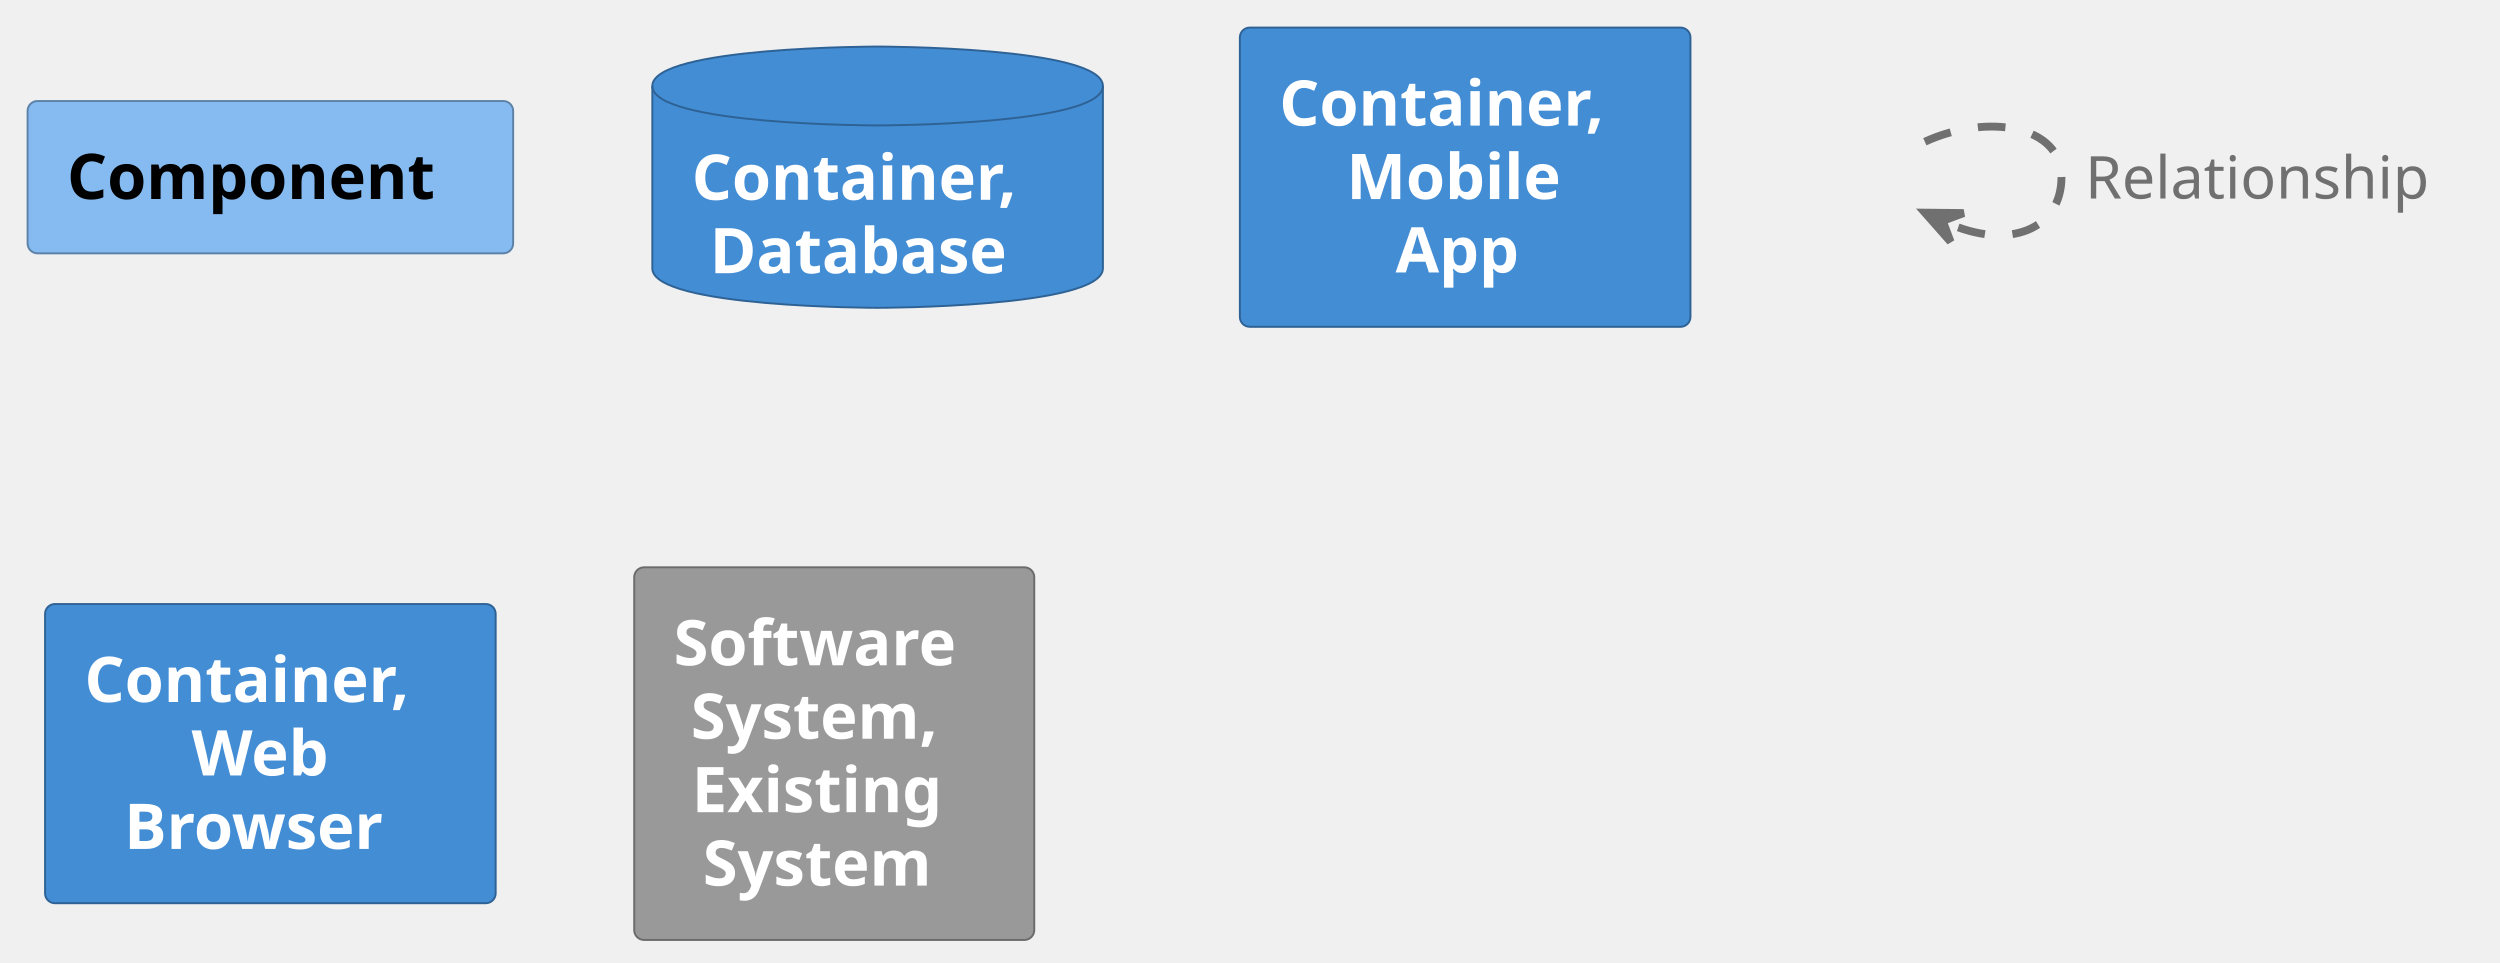
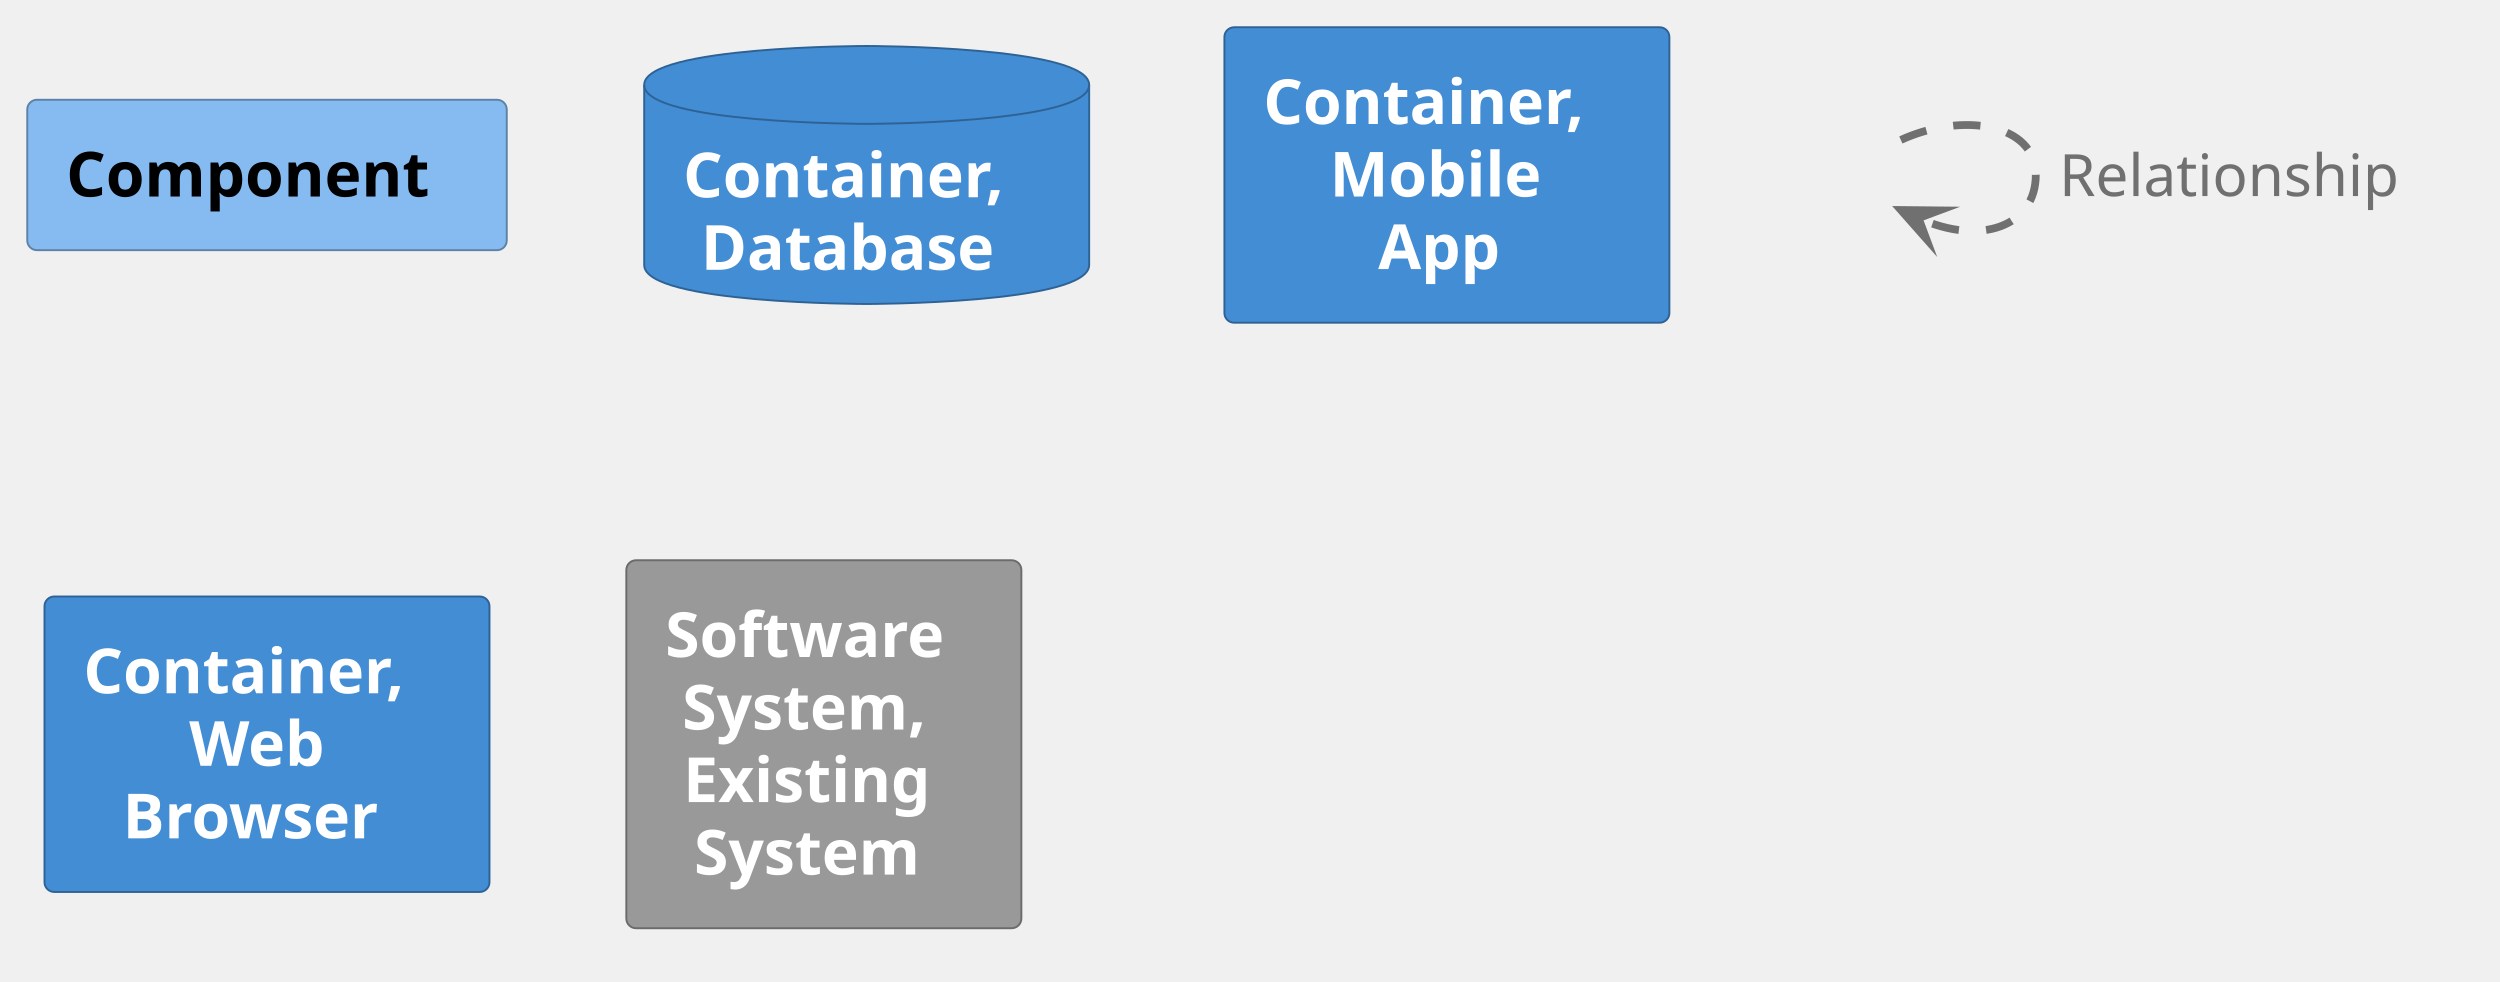
- <svg xmlns="http://www.w3.org/2000/svg" contentStyleType="text/css" data-diagram-type="DESCRIPTION" height="244px" preserveAspectRatio="none" style="width:634px;height:244px;background:#FFFFFF;" version="1.1" viewBox="0 0 634 244" width="634px" zoomAndPan="magnify">
+ <svg xmlns="http://www.w3.org/2000/svg" contentStyleType="text/css" data-diagram-type="DESCRIPTION" height="252px" preserveAspectRatio="none" style="width:642px;height:252px;background:#FFFFFF;" version="1.1" viewBox="0 0 642 252" width="642px" zoomAndPan="magnify">
  <defs />
  <g>
-     <g class="entity" data-entity="..Component" data-source-line="23" data-uid="ent0002" id="entity_..Component">
+     <g class="entity" data-qualified-name="..Component" data-source-line="23" id="ent0001">
      <rect fill="#85BBF0" height="38.625" rx="2.5" ry="2.5" style="stroke:#5D82A8;stroke-width:0.5;" width="123.133" x="7" y="25.62" />
-       <text fill="#000000" font-family="sans-serif" font-size="16" font-weight="bold" lengthAdjust="spacing" textLength="103.133" x="17" y="50.472">Component</text>
+       <text fill="#000000" font-family="sans-serif" font-size="16" font-weight="700" lengthAdjust="spacing" textLength="103.133" x="17" y="50.472">Component</text>
    </g>
-     <g class="entity" data-entity="..Container. Database" data-source-line="30" data-uid="ent0003" id="entity_..Container. Database">
+     <g class="entity" data-qualified-name="..Container. Database" data-source-line="30" id="ent0002">
      <path d="M165.43,21.81 C165.43,11.81 222.563,11.81 222.563,11.81 C222.563,11.81 279.696,11.81 279.696,21.81 L279.696,68.06 C279.696,78.06 222.563,78.06 222.563,78.06 C222.563,78.06 165.43,78.06 165.43,68.06 L165.43,21.81" fill="#438DD5" style="stroke:#2E6295;stroke-width:0.5;" />
      <path d="M165.43,21.81 C165.43,31.81 222.563,31.81 222.563,31.81 C222.563,31.81 279.696,31.81 279.696,21.81" fill="none" style="stroke:#2E6295;stroke-width:0.5;" />
-       <text fill="#FFFFFF" font-family="sans-serif" font-size="16" font-weight="bold" lengthAdjust="spacing" textLength="94.266" x="175.43" y="50.662">Container,</text>
-       <text fill="#FFFFFF" font-family="sans-serif" font-size="16" font-weight="bold" lengthAdjust="spacing" textLength="85.148" x="179.989" y="69.287">Database</text>
+       <text fill="#FFFFFF" font-family="sans-serif" font-size="16" font-weight="700" lengthAdjust="spacing" textLength="94.266" x="175.43" y="50.662">Container,</text>
+       <text fill="#FFFFFF" font-family="sans-serif" font-size="16" font-weight="700" lengthAdjust="spacing" textLength="85.148" x="179.989" y="69.287">Database</text>
    </g>
-     <g class="entity" data-entity="..Container. Mobile App" data-source-line="37" data-uid="ent0004" id="entity_..Container. Mobile App">
+     <g class="entity" data-qualified-name="..Container. Mobile App" data-source-line="37" id="ent0003">
      <rect fill="#438DD5" height="75.875" rx="2.5" ry="2.5" style="stroke:#2E6295;stroke-width:0.5;" width="114.266" x="314.43" y="7" />
-       <text fill="#FFFFFF" font-family="sans-serif" font-size="16" font-weight="bold" lengthAdjust="spacing" textLength="94.266" x="324.43" y="31.852">Container,</text>
-       <text fill="#FFFFFF" font-family="sans-serif" font-size="16" font-weight="bold" lengthAdjust="spacing" textLength="60.188" x="341.469" y="50.477">Mobile</text>
-       <text fill="#FFFFFF" font-family="sans-serif" font-size="16" font-weight="bold" lengthAdjust="spacing" textLength="35.289" x="353.918" y="69.102">App</text>
+       <text fill="#FFFFFF" font-family="sans-serif" font-size="16" font-weight="700" lengthAdjust="spacing" textLength="94.266" x="324.43" y="31.852">Container,</text>
+       <text fill="#FFFFFF" font-family="sans-serif" font-size="16" font-weight="700" lengthAdjust="spacing" textLength="60.188" x="341.469" y="50.477">Mobile</text>
+       <text fill="#FFFFFF" font-family="sans-serif" font-size="16" font-weight="700" lengthAdjust="spacing" textLength="35.289" x="353.918" y="69.102">App</text>
    </g>
-     <g class="entity" data-entity="..Container. Web Browser" data-source-line="44" data-uid="ent0005" id="entity_..Container. Web Browser">
+     <g class="entity" data-qualified-name="..Container. Web Browser" data-source-line="44" id="ent0004">
      <rect fill="#438DD5" height="75.875" rx="2.5" ry="2.5" style="stroke:#2E6295;stroke-width:0.5;" width="114.266" x="11.43" y="153.18" />
-       <text fill="#FFFFFF" font-family="sans-serif" font-size="16" font-weight="bold" lengthAdjust="spacing" textLength="94.266" x="21.43" y="178.032">Container,</text>
-       <text fill="#FFFFFF" font-family="sans-serif" font-size="16" font-weight="bold" lengthAdjust="spacing" textLength="39.953" x="48.586" y="196.657">Web</text>
-       <text fill="#FFFFFF" font-family="sans-serif" font-size="16" font-weight="bold" lengthAdjust="spacing" textLength="74.125" x="31.5" y="215.282">Browser</text>
+       <text fill="#FFFFFF" font-family="sans-serif" font-size="16" font-weight="700" lengthAdjust="spacing" textLength="94.266" x="21.43" y="178.032">Container,</text>
+       <text fill="#FFFFFF" font-family="sans-serif" font-size="16" font-weight="700" lengthAdjust="spacing" textLength="39.953" x="48.586" y="196.657">Web</text>
+       <text fill="#FFFFFF" font-family="sans-serif" font-size="16" font-weight="700" lengthAdjust="spacing" textLength="74.125" x="31.5" y="215.282">Browser</text>
    </g>
-     <g class="entity" data-entity="..Software System. Existing System" data-source-line="51" data-uid="ent0006" id="entity_..Software System. Existing System">
+     <g class="entity" data-qualified-name="..Software System. Existing System" data-source-line="51" id="ent0005">
      <rect fill="#999999" height="94.5" rx="2.5" ry="2.5" style="stroke:#6B6B6B;stroke-width:0.5;" width="101.445" x="160.84" y="143.87" />
-       <text fill="#FFFFFF" font-family="sans-serif" font-size="16" font-weight="bold" lengthAdjust="spacing" textLength="81.445" x="170.84" y="168.722">Software</text>
-       <text fill="#FFFFFF" font-family="sans-serif" font-size="16" font-weight="bold" lengthAdjust="spacing" textLength="72.727" x="175.199" y="187.347">System,</text>
-       <text fill="#FFFFFF" font-family="sans-serif" font-size="16" font-weight="bold" lengthAdjust="spacing" textLength="72.234" x="175.446" y="205.972">Existing</text>
-       <text fill="#FFFFFF" font-family="sans-serif" font-size="16" font-weight="bold" lengthAdjust="spacing" textLength="66.648" x="178.238" y="224.597">System</text>
+       <text fill="#FFFFFF" font-family="sans-serif" font-size="16" font-weight="700" lengthAdjust="spacing" textLength="81.445" x="170.84" y="168.722">Software</text>
+       <text fill="#FFFFFF" font-family="sans-serif" font-size="16" font-weight="700" lengthAdjust="spacing" textLength="72.727" x="175.199" y="187.347">System,</text>
+       <text fill="#FFFFFF" font-family="sans-serif" font-size="16" font-weight="700" lengthAdjust="spacing" textLength="72.234" x="175.446" y="205.972">Existing</text>
+       <text fill="#FFFFFF" font-family="sans-serif" font-size="16" font-weight="700" lengthAdjust="spacing" textLength="66.648" x="178.238" y="224.597">System</text>
    </g>
-     <g class="entity" data-entity="6" data-source-line="53" data-uid="ent0007" id="entity_6">
+     <g class="entity" data-qualified-name="6" data-source-line="53" id="ent0006">
      <rect fill="none" height="36.297" rx="2.5" ry="2.5" style="stroke:none;stroke-width:0.5;" width="24.45" x="463.34" y="26.78" />
    </g>
-     <g class="link" data-entity-1="6" data-entity-2="6" data-source-line="54" data-uid="lnk8" id="link_6_6">
-       <path d="M488.14,35.94 C503.96,28.7 522.79,31.7 522.79,44.93 C522.79,58.17 509.417,63.654 493.597,56.424" fill="none" id="6-to-6" style="stroke:#707070;stroke-width:2;stroke-dasharray:7,7;" />
-       <polygon fill="#707070" points="488.14,53.93,494.663,61.309,492.688,56.008,497.988,54.033,488.14,53.93" style="stroke:#707070;stroke-width:2;" />
+     <g class="link" data-entity-1="ent0006" data-entity-2="ent0006" data-link-type="dependency" data-source-line="54" id="lnk7">
+       <path d="M488.14,35.94 C503.96,28.7 522.79,31.7 522.79,44.93 C522.79,58.17 508.508,63.238 492.688,56.008" fill="none" id="6-to-6" style="stroke:#707070;stroke-width:2;stroke-dasharray:7,7;" />
+       <polygon fill="#707070" points="488.14,53.93,494.663,61.309,492.688,56.008,497.988,54.033,488.14,53.93" style="stroke:#707070;stroke-width:2;stroke-linejoin:miter;stroke-miterlimit:10;" />
      <text fill="#707070" font-family="sans-serif" font-size="15" lengthAdjust="spacing" textLength="92.754" x="528.79" y="50.353">Relationship</text>
    </g>
  </g>
</svg>
